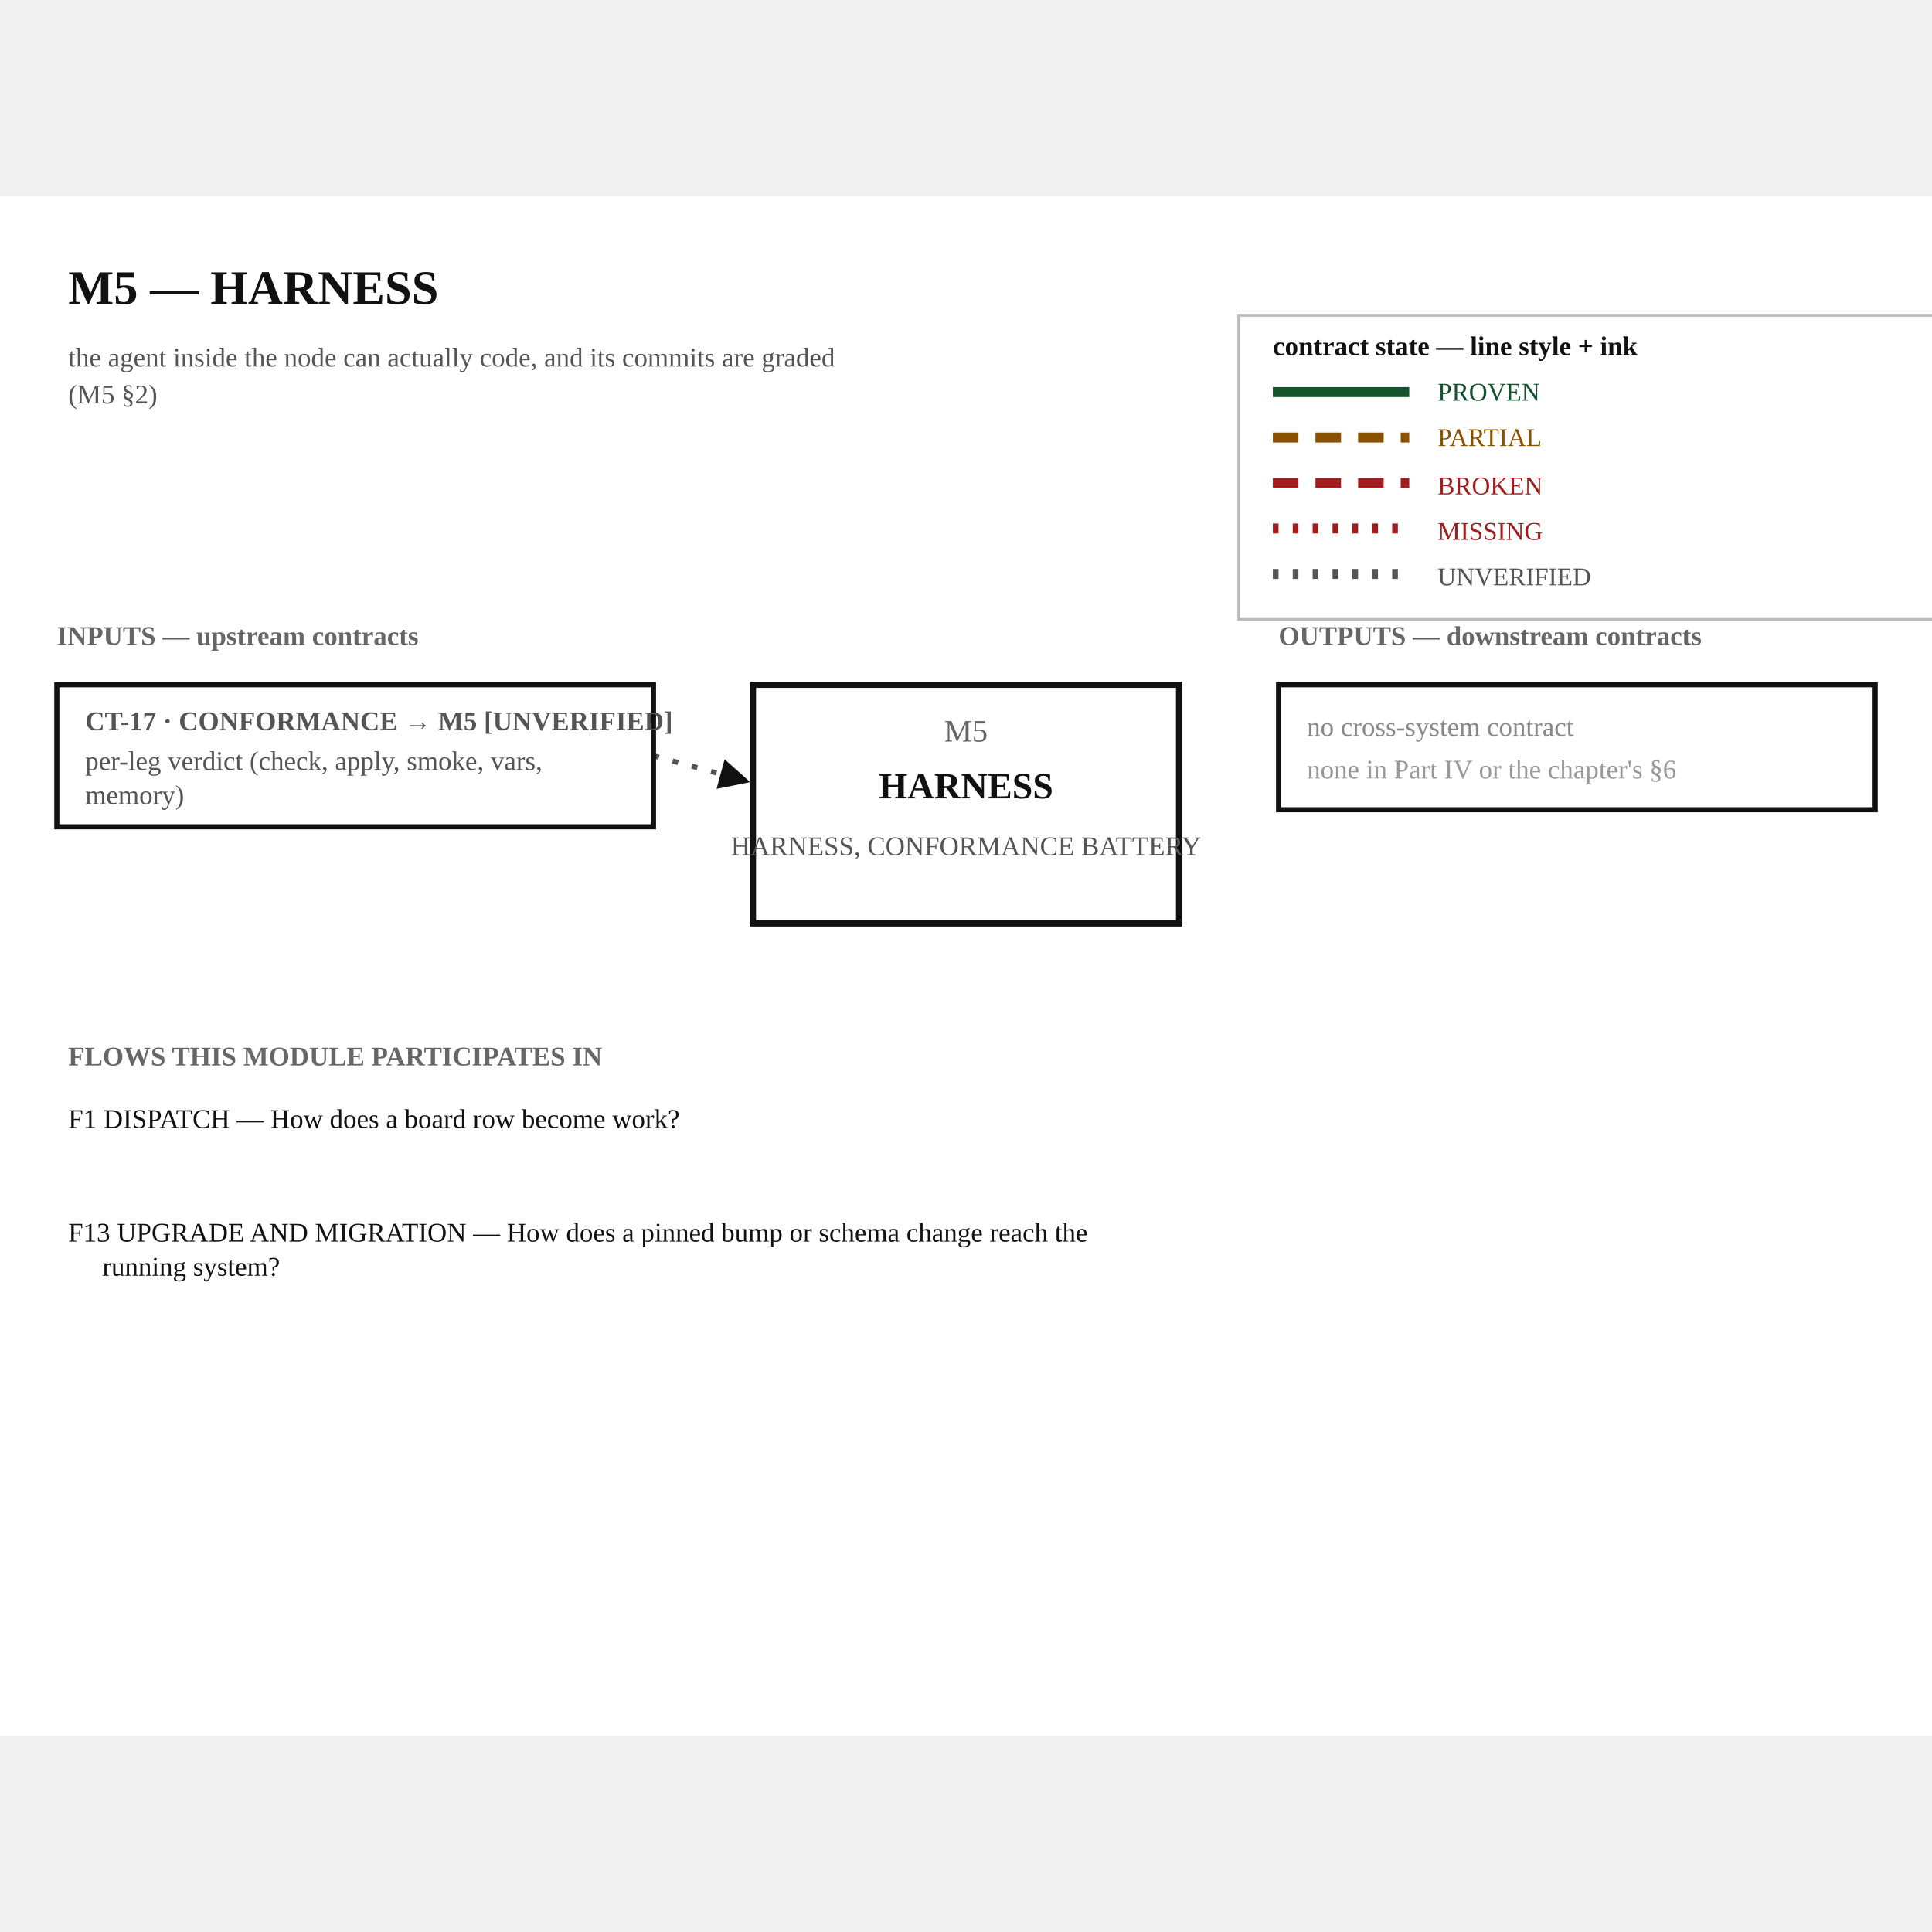
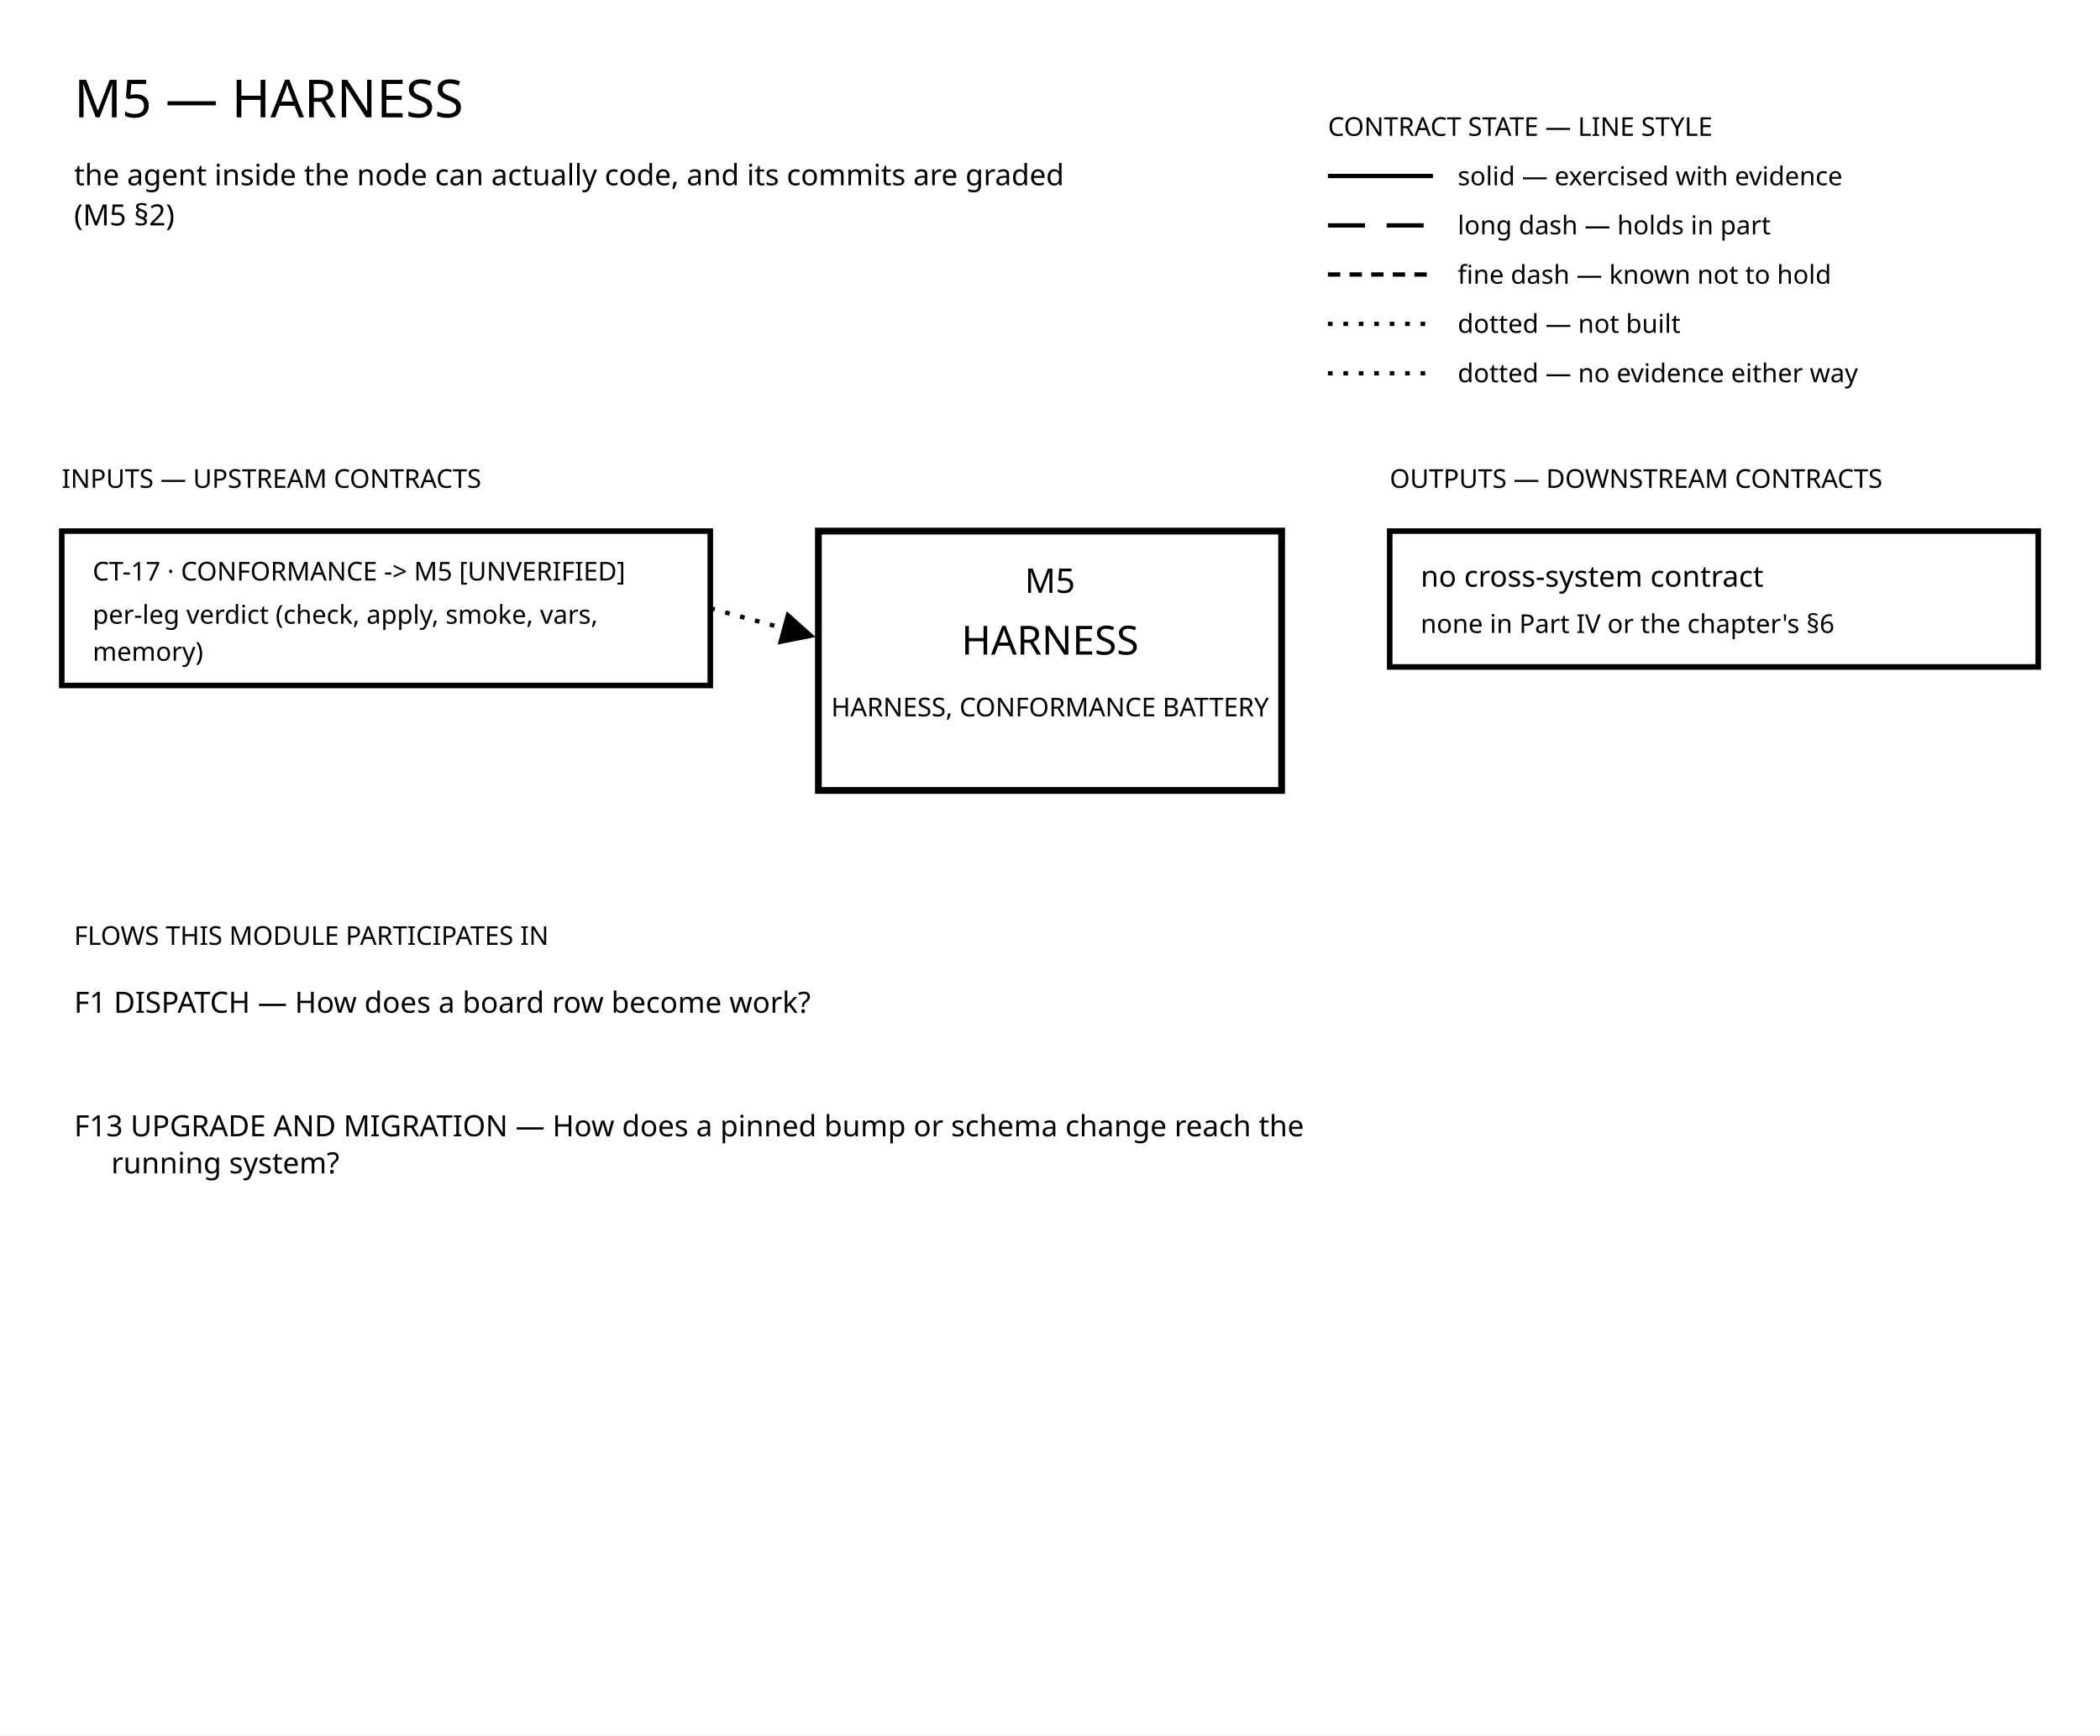
- <svg xmlns="http://www.w3.org/2000/svg" width="170.0mm" height="170.0mm" viewBox="0 0 680 542.0" preserveAspectRatio="xMidYMid meet">
-   <rect width="680" height="542.0" fill="#ffffff" />
+ <svg xmlns="http://www.w3.org/2000/svg" width="170.0mm" height="140.5mm" viewBox="0 0 680 562.0" preserveAspectRatio="xMidYMid meet">
+   <rect width="680" height="562.0" fill="#ffffff" />
  <defs>
-     <marker id="ar" viewBox="0 0 10 10" refX="9" refY="5" markerWidth="6" markerHeight="6" orient="auto">
-       <path d="M0,0 L10,5 L0,10 z" fill="#111111" />
+     <marker id="ar" viewBox="0 0 10 10" refX="9" refY="5" markerWidth="8" markerHeight="8" orient="auto">
+       <path d="M0,0 L10,5 L0,10 z" fill="#000000" />
    </marker>
  </defs>
-   <text x="24.0" y="38.0" font-size="17.00" font-weight="700" fill="#111111" text-anchor="start">M5 — HARNESS</text>
-   <text x="24.0" y="60.0" font-size="9.50" font-weight="400" fill="#555555" text-anchor="start">the agent inside the node can actually code, and its commits are graded</text>
-   <text x="24.0" y="73.0" font-size="9.50" font-weight="400" fill="#555555" text-anchor="start">(M5 §2)</text>
-   <rect x="265.0" y="172.0" width="150.0" height="84.0" fill="#ffffff" stroke="#111111" stroke-width="2.2" />
-   <text x="340.0" y="192.0" font-size="11.00" font-weight="400" fill="#666666" text-anchor="middle">M5</text>
-   <text x="340.0" y="212.0" font-size="13.00" font-weight="700" fill="#111111" text-anchor="middle">HARNESS</text>
-   <text x="340.0" y="232.0" font-size="9.50" font-weight="400" fill="#555555" text-anchor="middle">HARNESS, CONFORMANCE BATTERY</text>
-   <text x="20.0" y="158.0" font-size="9.50" font-weight="700" fill="#666666" text-anchor="start">INPUTS — upstream contracts</text>
-   <line x1="230.0" y1="197.0" x2="263.0" y2="206.0" stroke="#555555" stroke-width="1.8" stroke-dasharray="2 5" marker-end="url(#ar)" />
-   <rect x="20.0" y="172.0" width="210.0" height="50.0" fill="#ffffff" stroke="#111111" stroke-width="1.8" />
-   <text x="30.0" y="188.0" font-size="9.50" font-weight="700" fill="#555555" text-anchor="start">CT-17 · CONFORMANCE → M5  [UNVERIFIED]</text>
-   <text x="30.0" y="202.0" font-size="9.50" font-weight="400" fill="#555555" text-anchor="start">per-leg verdict (check, apply, smoke, vars,</text>
-   <text x="30.0" y="214.0" font-size="9.50" font-weight="400" fill="#555555" text-anchor="start">memory)</text>
-   <text x="450.0" y="158.0" font-size="9.50" font-weight="700" fill="#666666" text-anchor="start">OUTPUTS — downstream contracts</text>
-   <rect x="450.0" y="172.0" width="210.0" height="44.0" fill="#ffffff" stroke="#111111" stroke-width="1.8" />
-   <text x="460.0" y="190.0" font-size="9.50" font-weight="400" fill="#888888" text-anchor="start">no cross-system contract</text>
-   <text x="460.0" y="205.0" font-size="9.50" font-weight="400" fill="#999999" text-anchor="start">none in Part IV or the chapter's §6</text>
-   <text x="24.0" y="306.0" font-size="9.50" font-weight="700" fill="#666666" text-anchor="start">FLOWS THIS MODULE PARTICIPATES IN</text>
-   <text x="24.0" y="328.0" font-size="9.50" font-weight="400" fill="#111111" text-anchor="start">F1 DISPATCH — How does a board row become work?</text>
-   <text x="24.0" y="368.0" font-size="9.50" font-weight="400" fill="#111111" text-anchor="start">F13 UPGRADE AND MIGRATION — How does a pinned bump or schema change reach the</text>
-   <text x="36.0" y="380.0" font-size="9.50" font-weight="400" fill="#111111" text-anchor="start">running system?</text>
-   <g id="legend">
-     <rect x="436" y="42" width="250" height="107" fill="#ffffff" stroke="#bbbbbb" stroke-width="1" />
-     <text x="448" y="56" font-size="9.5" font-weight="700" fill="#111111">contract state — line style + ink</text>
-     <line x1="448" y1="69" x2="496" y2="69" stroke="#14532d" stroke-width="3.5" />
-     <text x="506" y="72" font-size="9" fill="#14532d">PROVEN</text>
-     <line x1="448" y1="85" x2="496" y2="85" stroke="#8a5200" stroke-width="3.5" stroke-dasharray="9 6" />
-     <text x="506" y="88" font-size="9" fill="#8a5200">PARTIAL</text>
-     <line x1="448" y1="101" x2="496" y2="101" stroke="#a11d1d" stroke-width="3.5" stroke-dasharray="9 6" />
-     <text x="506" y="105" font-size="9" fill="#a11d1d">BROKEN</text>
-     <line x1="448" y1="117" x2="496" y2="117" stroke="#a11d1d" stroke-width="3.5" stroke-dasharray="2 5" />
-     <text x="506" y="121" font-size="9" fill="#a11d1d">MISSING</text>
-     <line x1="448" y1="133" x2="496" y2="133" stroke="#555555" stroke-width="3.5" stroke-dasharray="2 5" />
-     <text x="506" y="137" font-size="9" fill="#555555">UNVERIFIED</text>
+   <g font-family="Routed Gothic Narrow, Routed Gothic, sans-serif">
+     <text x="24.0" y="38.0" font-size="17.00" fill="#000000" text-anchor="start">M5 — HARNESS</text>
+     <text x="24.0" y="60.0" font-size="9.50" fill="#000000" text-anchor="start">the agent inside the node can actually code, and its commits are graded</text>
+     <text x="24.0" y="73.0" font-size="9.50" fill="#000000" text-anchor="start">(M5 §2)</text>
+     <rect x="265.0" y="172.0" width="150.0" height="84.0" fill="#ffffff" stroke="#000000" stroke-width="2.2" />
+     <text x="340.0" y="192.0" font-size="11.00" fill="#000000" text-anchor="middle">M5</text>
+     <text x="340.0" y="212.0" font-size="13.00" fill="#000000" text-anchor="middle">HARNESS</text>
+     <text x="340.0" y="232.0" font-size="8.40" fill="#000000" text-anchor="middle">HARNESS, CONFORMANCE BATTERY</text>
+     <text x="20.0" y="158.0" font-size="8.40" fill="#000000" text-anchor="start">INPUTS — UPSTREAM CONTRACTS</text>
+     <polyline points="230.0,197.0 263.0,206.0" fill="none" stroke="#000000" stroke-width="1.4" stroke-dasharray="1.5 3.5" marker-end="url(#ar)" />
+     <rect x="20.0" y="172.0" width="210.0" height="50.0" fill="#ffffff" stroke="#000000" stroke-width="1.8" />
+     <text x="30.0" y="188.0" font-size="8.40" fill="#000000" text-anchor="start">CT-17 · CONFORMANCE -&gt; M5  [UNVERIFIED]</text>
+     <text x="30.0" y="202.0" font-size="8.40" fill="#000000" text-anchor="start">per-leg verdict (check, apply, smoke, vars,</text>
+     <text x="30.0" y="214.0" font-size="8.40" fill="#000000" text-anchor="start">memory)</text>
+     <text x="450.0" y="158.0" font-size="8.40" fill="#000000" text-anchor="start">OUTPUTS — DOWNSTREAM CONTRACTS</text>
+     <rect x="450.0" y="172.0" width="210.0" height="44.0" fill="#ffffff" stroke="#000000" stroke-width="1.8" />
+     <text x="460.0" y="190.0" font-size="9.50" fill="#000000" text-anchor="start">no cross-system contract</text>
+     <text x="460.0" y="205.0" font-size="8.40" fill="#000000" text-anchor="start">none in Part IV or the chapter's §6</text>
+     <text x="24.0" y="306.0" font-size="8.40" fill="#000000" text-anchor="start">FLOWS THIS MODULE PARTICIPATES IN</text>
+     <text x="24.0" y="328.0" font-size="9.50" fill="#000000" text-anchor="start">F1 DISPATCH — How does a board row become work?</text>
+     <text x="24.0" y="368.0" font-size="9.50" fill="#000000" text-anchor="start">F13 UPGRADE AND MIGRATION — How does a pinned bump or schema change reach the</text>
+     <text x="36.0" y="380.0" font-size="9.50" fill="#000000" text-anchor="start">running system?</text>
+     <text x="430.0" y="44.0" font-size="8.40" fill="#000000" text-anchor="start">CONTRACT STATE — LINE STYLE</text>
+     <polyline points="430.0,57.0 464.0,57.0" fill="none" stroke="#000000" stroke-width="1.4" />
+     <text x="472.0" y="60.0" font-size="8.40" fill="#000000" text-anchor="start">solid — exercised with evidence</text>
+     <polyline points="430.0,73.0 464.0,73.0" fill="none" stroke="#000000" stroke-width="1.4" stroke-dasharray="12 7" />
+     <text x="472.0" y="75.9" font-size="8.40" fill="#000000" text-anchor="start">long dash — holds in part</text>
+     <polyline points="430.0,88.9 464.0,88.9" fill="none" stroke="#000000" stroke-width="1.4" stroke-dasharray="4 3" />
+     <text x="472.0" y="91.9" font-size="8.40" fill="#000000" text-anchor="start">fine dash — known not to hold</text>
+     <polyline points="430.0,104.9 464.0,104.9" fill="none" stroke="#000000" stroke-width="1.4" stroke-dasharray="1.5 3.5" />
+     <text x="472.0" y="107.8" font-size="8.40" fill="#000000" text-anchor="start">dotted — not built</text>
+     <polyline points="430.0,120.9 464.0,120.9" fill="none" stroke="#000000" stroke-width="1.4" stroke-dasharray="1.5 3.5" />
+     <text x="472.0" y="123.8" font-size="8.40" fill="#000000" text-anchor="start">dotted — no evidence either way</text>
  </g>
</svg>
